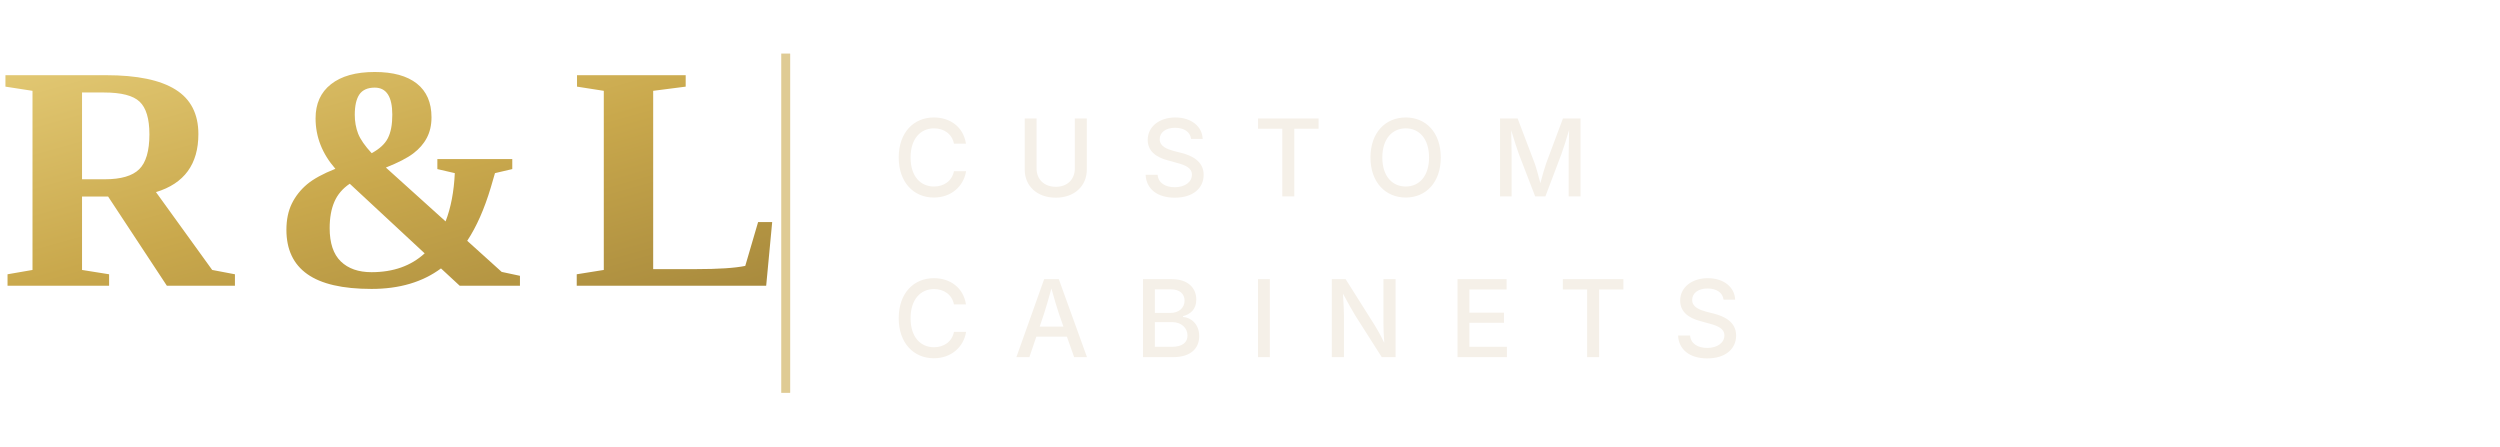
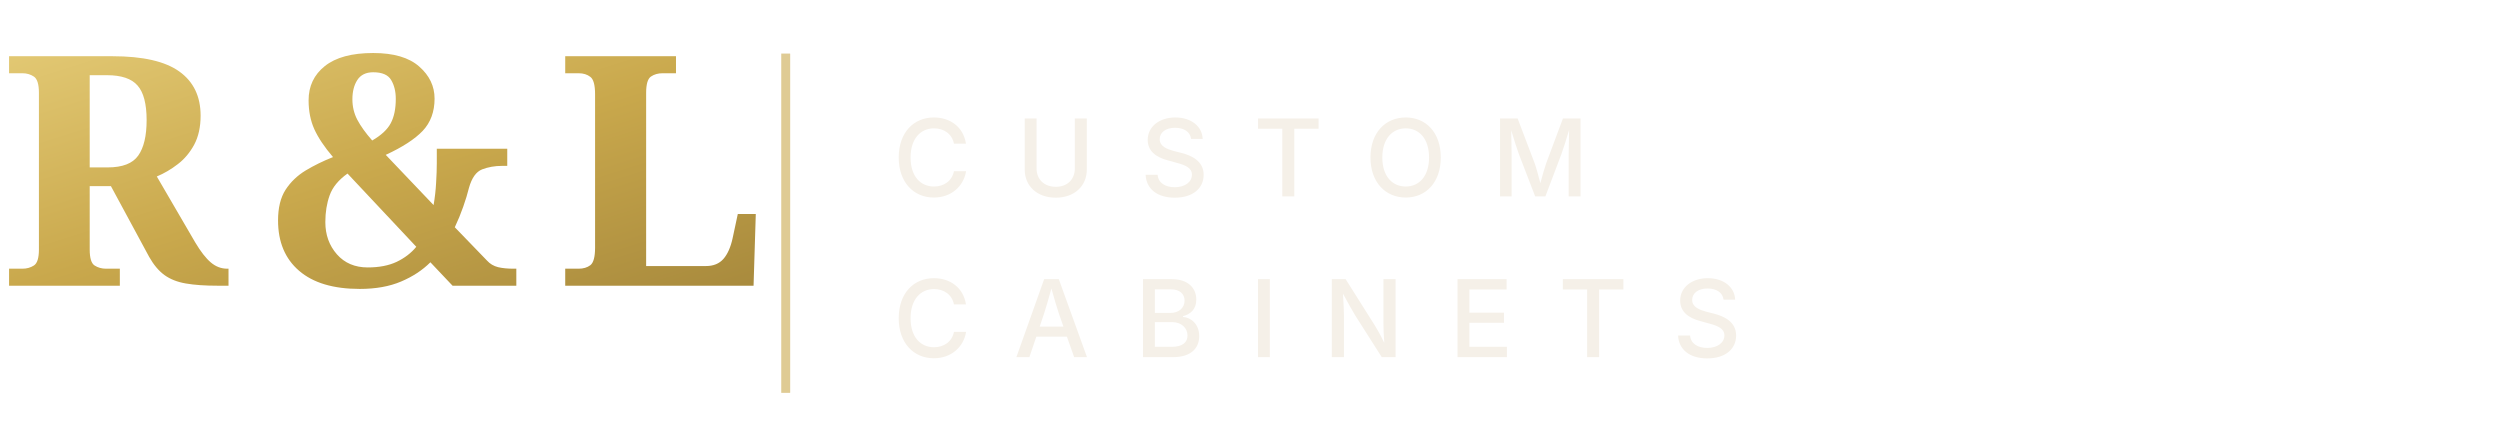
<svg xmlns="http://www.w3.org/2000/svg" viewBox="0 0 280 50" width="280" height="50">
  <defs>
    <linearGradient id="goldGrad" x1="0%" y1="0%" x2="100%" y2="100%">
-       <stop offset="0%" style="stop-color:#E2C873;stop-opacity:1" />
-       <stop offset="50%" style="stop-color:#C9A84C;stop-opacity:1" />
-       <stop offset="100%" style="stop-color:#A88A3D;stop-opacity:1" />
+       <stop offset="0%" stop-color="#E2C873" stop-opacity="1" />
+       <stop offset="50%" stop-color="#C9A84C" stop-opacity="1" />
+       <stop offset="100%" stop-color="#A88A3D" stop-opacity="1" />
    </linearGradient>
  </defs>
-   <text x="0" y="32" font-family="'Playfair Display', Georgia, 'Times New Roman', serif" font-size="36" font-weight="700" letter-spacing="4" fill="url(#goldGrad)">R&amp;L</text>
+   <text x="0" y="32" font-family="Playfair Display, Georgia, serif" font-size="36" font-weight="700" letter-spacing="4" fill="url(#goldGrad)">R&amp;L</text>
  <line x1="88" y1="6" x2="88" y2="44" stroke="#C9A84C" stroke-width="1" opacity="0.6" />
-   <text x="100" y="22" font-family="'Inter', 'Helvetica Neue', Arial, sans-serif" font-size="12" font-weight="500" letter-spacing="5" fill="#F5F0E8">CUSTOM</text>
-   <text x="100" y="40" font-family="'Inter', 'Helvetica Neue', Arial, sans-serif" font-size="12" font-weight="500" letter-spacing="5" fill="#F5F0E8">CABINETS</text>
+   <text x="100" y="22" font-family="Inter, Helvetica Neue, Arial, sans-serif" font-size="12" font-weight="500" letter-spacing="5" fill="#F5F0E8">CUSTOM</text>
+   <text x="100" y="40" font-family="Inter, Helvetica Neue, Arial, sans-serif" font-size="12" font-weight="500" letter-spacing="5" fill="#F5F0E8">CABINETS</text>
</svg>
